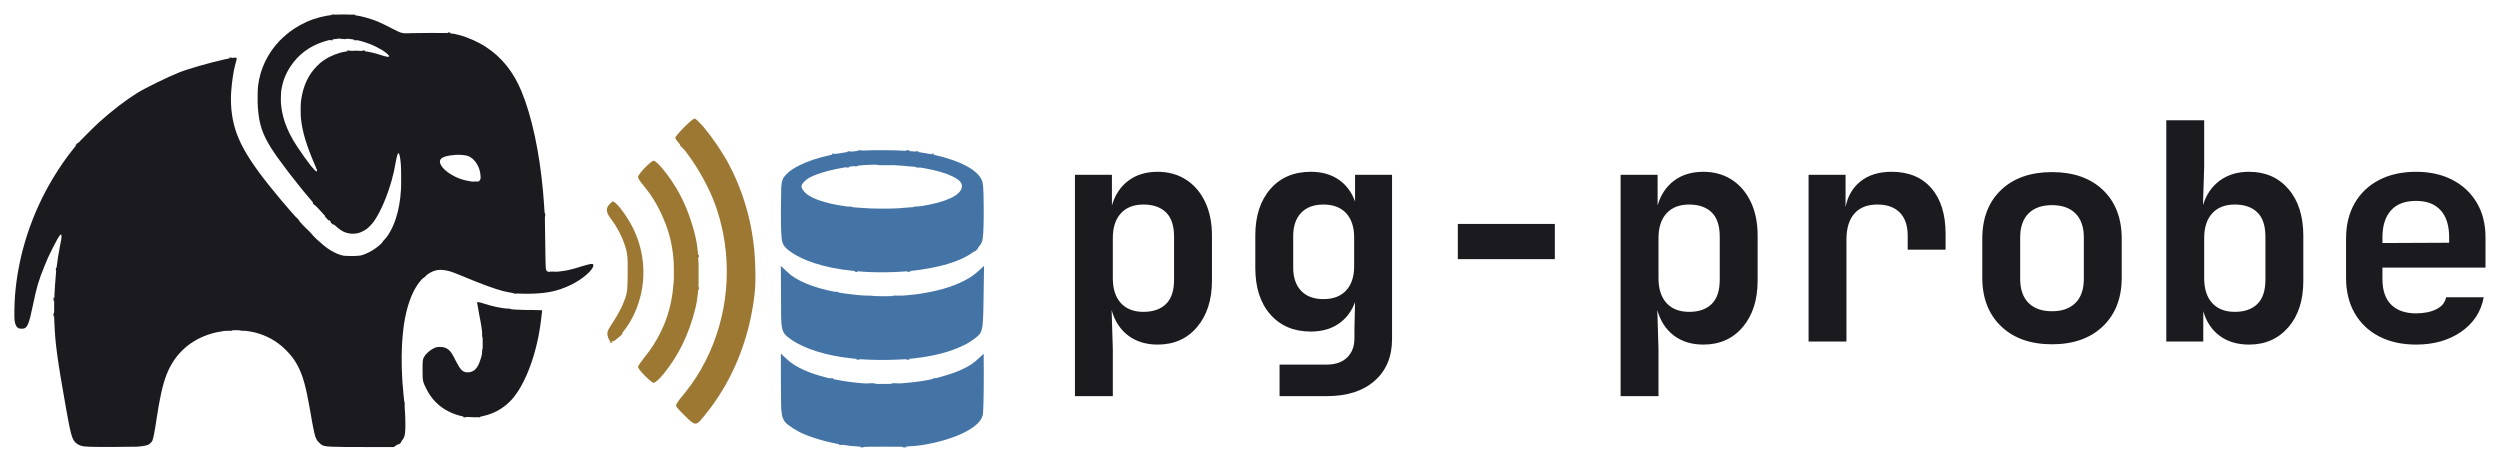
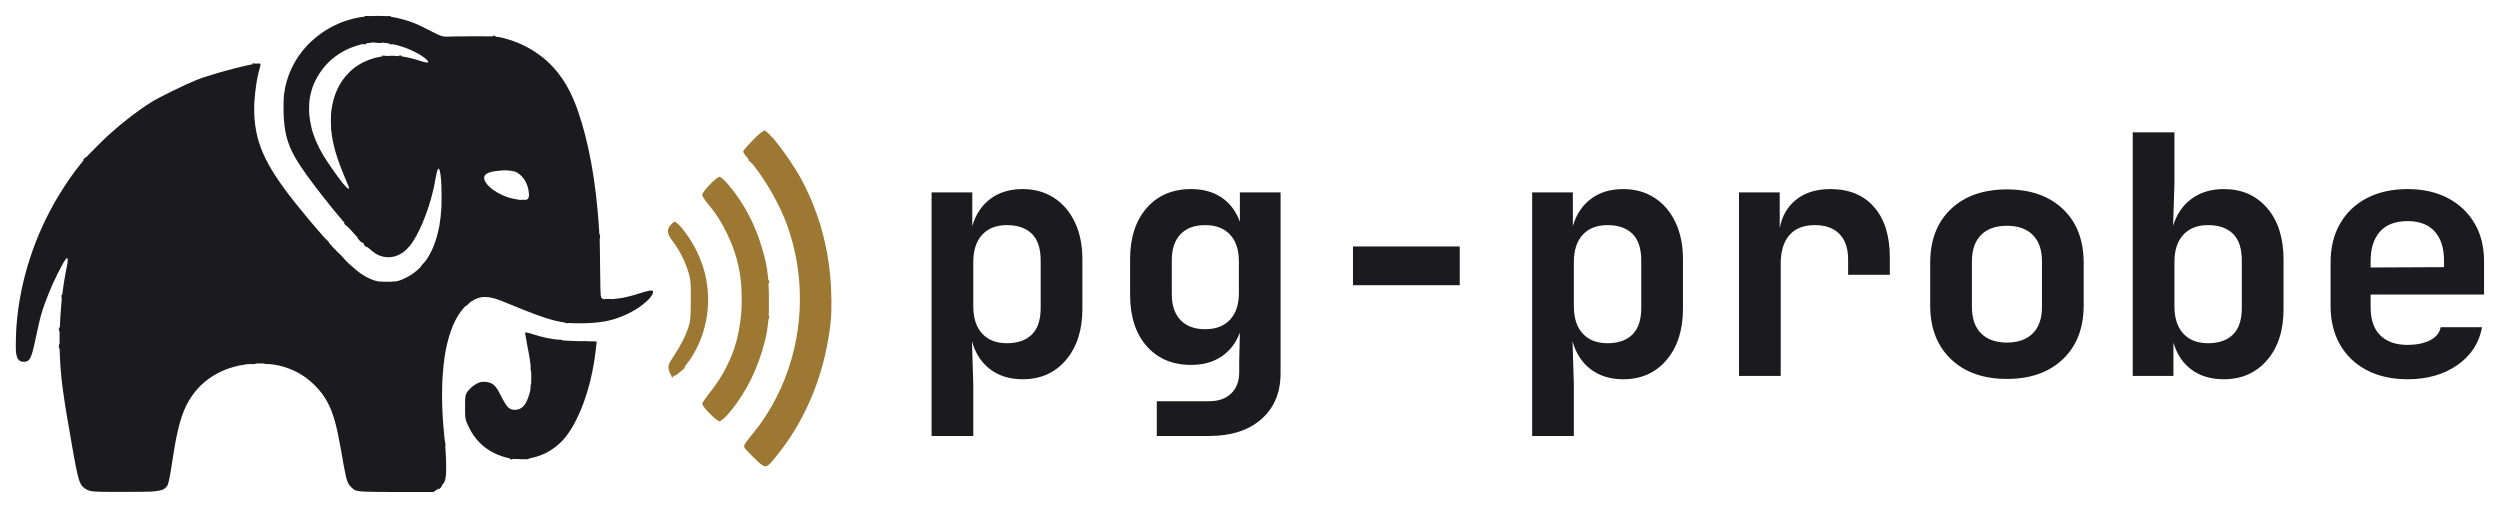
- <svg xmlns="http://www.w3.org/2000/svg" viewBox="621.7 320.2 2082 384.7" role="img" aria-label="pg-probe">
+ <svg xmlns="http://www.w3.org/2000/svg" viewBox="621.7 320.2 1891.7 384.7" role="img" aria-label="pg-probe">
  <path fill="#1b1a1e" fill-rule="evenodd" d="M697.1 692.3C693.1 692.2 690.3 691.9 688.8 691.3C687.2 690.8 685.2 689.5 684.2 688.4C681.6 685.6 680.3 680.7 676.7 660.3C669.4 619.1 667.7 606.6 667 589.2C666.9 586.9 666.8 584.6 666.8 584C666.8 582.9 666.8 582.9 666.6 583.8C666.4 584.2 666.4 584.2 666.3 583.4C666.1 581.9 666.4 579.9 666.7 581C666.8 581.1 666.8 578.7 666.8 575.6C666.8 572.5 666.8 570 666.8 570.1C666.7 570.2 666.6 570.5 666.6 570.8C666.4 571.2 666.4 571.2 666.3 570.4C666.2 569.4 666.3 567.7 666.5 567.7C666.6 567.7 666.7 567.9 666.8 568.3C666.9 569.5 667 569.4 667 567.8C667 564.4 667.9 551.8 668.4 546.5C668.5 545.8 668.5 545.5 668.4 545.5C668.2 545.5 668.2 545.1 668.2 544.4C668.2 543.3 668.3 543.1 668.6 543.3C668.7 543.5 668.8 543 669 541.7C669.5 537.4 670.4 531.4 671.4 526.4C672.7 519.8 672.9 518.9 672.9 517.2C672.9 516.1 672.9 515.8 672.6 515.6C672.4 515.3 672.3 515.3 671.7 516C670.7 517.1 668.5 520.9 665.6 526.7C662.4 533 660.7 536.8 658.6 542.1C653.8 554.1 652.3 558.9 648.9 575.3C646.2 588.5 644.8 592.2 642.3 593.5C641.3 594.1 638.5 594.1 637.3 593.6C635.3 592.6 634.3 590.7 633.8 586.8C633.5 583.6 633.7 573.1 634.2 566.4C636.8 532.6 647.8 498.5 666 468.3C671.5 459.2 677.8 450.2 683.1 443.8C685.1 441.5 685.7 440.6 684.8 441.4C684.3 441.9 684.3 441.6 684.8 440.9C685.6 439.9 686.6 439 686.9 439.1C687 439.1 688 438.2 689.5 436.5C692.9 433 700.9 425 704.7 421.6C715.4 412 726.4 403.6 736.5 397.3C742.3 393.7 761.7 384.2 770.7 380.6C778.2 377.6 796.6 372.3 809 369.6C811.2 369.2 812.9 368.8 813 368.8C813 368.7 812.9 368.6 812.7 368.6C812.5 368.5 812.4 368.4 812.4 368.3C812.6 368.1 814.6 368.1 814.8 368.3C814.9 368.4 815.5 368.4 816.4 368.3C817.5 368.2 818.1 368.2 818.4 368.3C819.1 368.6 819.1 368.7 817.5 374.4C816.1 379.5 814.7 389.3 814.2 397C813.9 400.6 814 407.3 814.4 411.3C816.6 434.1 826 451.3 855.7 486.7C860.8 492.7 866.6 499.4 867.5 500.3C869.8 502.5 870.7 503.4 870.6 503.6C870.4 504 875.9 509.9 879.7 513.3C880.4 514 881.3 515 881.6 515.4C882.2 516.3 886.4 520.5 887.2 521C887.4 521.1 888.3 522 889.3 522.8C892.2 525.6 896.1 528.3 899.7 530.2C903.9 532.3 907.5 533.4 910.1 533.3C910.7 533.3 912.8 533.4 914.8 533.4C916.8 533.4 918.4 533.4 918.4 533.3C918.5 533.2 919.1 533.2 919.9 533.2C921.5 533.2 923.5 532.7 925.5 531.9C927.6 531 930.9 529.4 932.5 528.3C935.6 526.4 939.8 522.8 940.3 521.7C940.4 521.4 941.1 520.5 941.9 519.7C945.1 516.6 949 509.5 951.3 502.3C953.7 495.2 955.1 487.3 955.7 477.2C955.9 473.4 955.8 460 955.5 456.7C955 451 954.3 447.8 953.6 447.8C952.9 447.8 952.3 449.7 951.3 455C950.2 461.5 949.3 465.3 947.8 470.7C943.9 484.4 938.5 496.8 933.2 504.4C931.6 506.7 928.8 509.6 926.9 511C925 512.4 922.1 513.7 920.1 514.3C916.6 515.2 912.8 515 909.4 513.8C906.7 512.8 904.6 511.4 901 508.2C900 507.3 899.2 506.7 899.2 506.8C899.2 506.8 899.3 507 899.4 507.2C900 507.8 899.5 507.6 898.6 506.9C897.2 505.7 896.9 505.4 897.1 505.1C897.3 504.9 897.1 504.7 896.5 504.1C895.8 503.5 895.7 503.3 895.7 503.6C895.8 503.8 895.8 504 895.7 504C895.6 504 893.5 502 892.8 501.1C892.1 500.2 892 500 892.5 500.1C892.6 500.2 892.1 499.5 891.2 498.7C890.4 497.8 888.7 495.9 887.3 494.4C886 493 884.9 491.8 884.8 491.8C884.6 491.7 883.2 490.6 882.5 489.9C882 489.4 881.9 488.9 882.5 489.1C882.6 489.2 882.2 488.6 881.6 487.9C868.9 473.2 853.3 452.8 847.2 443C840.2 431.7 837.5 423.6 836.5 410.4C836.1 406 836.2 394.9 836.6 391.8C838.3 377.6 844.6 364.5 854.7 354C858.6 350.1 862.1 347.2 866.5 344.2C873.6 339.6 880.5 336.5 888.3 334.5C890.8 333.8 896.4 332.8 897.4 332.8C897.8 332.8 897.8 332.8 897.7 332.6C897.5 332.4 897.6 332.4 898.3 332.3C898.7 332.3 899.5 332.3 899.9 332.3C900.4 332.4 902.2 332.4 904.1 332.3C906.4 332.2 908.4 332.2 910.8 332.3C912.7 332.4 914.6 332.4 915.1 332.4C915.6 332.3 916.3 332.3 916.8 332.3C917.5 332.4 917.6 332.5 917.2 332.6C916.8 332.8 916.8 332.8 917.6 332.9C923.4 333.8 930.4 335.7 936.4 338.2C939.1 339.4 943.8 341.6 950.3 345C954.3 347.1 956.4 347.8 958.4 347.9C959.1 348 961.9 347.9 964.6 347.8C969.5 347.6 991 347.6 993.7 347.7C994.9 347.8 995 347.8 994.7 347.6C994.2 347.3 994.4 347.2 995.6 347.2C996.6 347.2 997.1 347.4 996.6 347.6C996.1 347.8 996.3 348 997 348C998.1 348 1001.5 348.6 1003.8 349.3C1012 351.5 1020 355.1 1026.8 359.6C1039.6 368 1049.3 380.1 1055.9 396C1064.4 416.4 1070.9 446.2 1073.9 479.3C1074.4 484.7 1074.9 492.1 1075.1 495.4C1075.2 497.3 1075.3 497.8 1075.4 497.7C1075.9 497.6 1075.9 500.2 1075.5 500.9C1075.5 501 1075.5 502.3 1075.5 503.6C1075.6 505 1075.7 514.1 1075.8 524C1075.9 535.1 1076.1 542.4 1076.2 543.2C1076.3 544 1076.5 544.9 1076.7 545.3C1077 546 1077.2 546.1 1078.1 546.4C1078.9 546.7 1079.1 546.7 1079.6 546.5C1080.1 546.4 1080.9 546.3 1082.4 546.4C1086 546.6 1086.3 546.5 1092 545.7C1095.5 545.1 1100.8 543.8 1105.5 542.2C1109.9 540.8 1112.5 540.2 1114 540C1115.2 540 1115.3 540 1115.6 540.3C1117 542.5 1112.2 548.1 1104.4 553.3C1099.4 556.6 1094.2 559.1 1088.2 561.1C1080.1 563.9 1070.5 565 1057.8 564.8C1051.5 564.6 1051.8 564.6 1050.9 564.8C1050.3 564.8 1050 564.8 1049.6 564.5C1049.2 564.3 1048.8 564.2 1048.7 564.2C1048 564.2 1043.6 563.3 1040.7 562.6C1033.7 560.8 1023 556.9 1007.2 550.3C1001.3 547.9 999.3 547.1 997.2 546.4C991.9 544.8 987.7 544.5 983.9 545.6C981.3 546.3 977.8 548.4 976.6 549.7C975.9 550.6 974.4 551.9 974.2 551.7C974 551.6 971.7 554.2 970.4 555.9C964.5 563.8 960.2 576 958 591.1C957.5 594.8 956.9 600.4 956.8 602.9C956.7 603.7 956.6 605.5 956.5 606.9C956.2 611.3 956.1 621.5 956.3 626.7C956.6 634.9 956.7 635.3 956.9 639C957.5 647 958.3 655 958.6 655.4C958.8 655.7 958.8 656 958.8 656.6C958.6 657.6 958.6 657.9 958.9 662.1C959.3 667.1 959.4 675.5 959.2 678.6C958.9 683.2 958.4 684.7 956.6 686.9C955.9 687.7 955.7 688 955.9 688.1C956.1 688.3 955.3 689.2 954.1 690.2C953.4 690.7 953.1 690.7 953.6 690.2C954.2 689.5 953.7 689.7 951.7 691.1L949.6 692.5L927.8 692.5C895.9 692.5 892.5 692.3 889.8 690.8C888.6 690.1 886.3 687.8 885.6 686.6C883.8 683.4 883.2 680.8 879.6 660C876.5 642.3 873.9 633 869.8 625.1C866.9 619.6 864.1 615.9 859.1 611C851.8 604 843.8 599.6 833.7 597C831.2 596.4 826.8 595.7 825.8 595.7C823.4 595.8 822.5 595.7 821.8 595.4C821.2 595.2 820.4 595.2 818.1 595.2C815.5 595.2 815.2 595.2 815 595.5C814.9 595.7 814 595.8 810.7 595.7C809.5 595.6 805.1 596.3 802.2 596.9C782.1 601.4 767.6 613.7 760.4 632.2C757 641.1 754.7 651.6 751.9 670.3C750.6 679.2 749.3 685.8 748.5 687.4C747.9 688.5 746.4 689.9 745.3 690.5C743.5 691.3 740.9 691.8 736.1 692.2C733 692.4 702.4 692.5 697.1 692.3ZM1007.7 667.6L1007.2 667.4L1007.6 667.2C1007.9 667.1 1007.7 667 1006.4 666.8C1002.9 666.1 999 664.7 995.4 662.9C987.1 658.8 980.8 652.3 976.6 643.7C973.7 638 973.6 637.1 973.6 628.2C973.6 620.9 973.7 619.9 974.6 617.9C975.9 615.3 979.2 612.2 982.6 610.4C984.8 609.3 985.8 609.1 988.2 609.1C991.5 609.1 993.8 610 995.9 612C997.4 613.5 998.7 615.5 1001 620.2C1004.9 627.8 1006.6 629.7 1009.9 630.2C1012.7 630.6 1015.5 629.8 1017.4 627.9C1019.2 626.2 1020.5 623.8 1021.8 619.7C1022.9 616.5 1023.2 614.8 1023.2 612.9C1023.2 611.7 1023.2 611.3 1023.4 611.2C1023.6 611.1 1023.7 610.5 1023.7 607.2C1023.8 602.7 1023.6 600.7 1023.3 600.5C1023.2 600.4 1023.1 600 1023.2 599C1023.3 598.1 1023.2 596.9 1023.1 595.8C1022.9 594.9 1022.8 593.5 1022.7 592.8C1022.4 590.8 1021.8 587.1 1020.9 582.8C1020.1 578.4 1019 572.4 1019 572.1C1019 571.9 1019.2 571.8 1019.8 571.8C1020.7 571.8 1021.8 572.1 1024.6 573C1031.4 575.3 1040.6 577.2 1044.8 577.2C1046.1 577.2 1046.7 577.3 1046.7 577.4C1046.7 577.7 1047.4 577.8 1050.7 578C1053.9 578.2 1062.3 578.5 1063.8 578.3C1064.5 578.3 1065.6 578.3 1066.3 578.4C1067 578.4 1068.8 578.5 1070.4 578.5C1072.5 578.5 1073.2 578.6 1073.2 578.7C1073.2 579.2 1072 589.4 1071.7 591.1C1067.7 618.9 1057.3 644.4 1045.5 655.4C1043.2 657.5 1041.8 658.6 1039.2 660.4C1034.7 663.4 1029.3 665.6 1024 666.7C1021.7 667.2 1021.6 667.2 1021.7 667.3C1021.9 667.6 1021.2 667.9 1020.4 667.7C1020.1 667.7 1018.5 667.6 1016.9 667.7C1015.4 667.7 1013.2 667.6 1012 667.5C1010.3 667.4 1009.9 667.4 1009.6 667.6C1009.2 667.9 1008.2 667.9 1007.7 667.6ZM1016.5 471.4C1017.1 471.3 1018 471.3 1018.7 471.4C1020 471.5 1020.5 471.3 1021.2 470.5C1021.8 469.8 1022.1 468.6 1021.9 466.6C1021.5 458.8 1016.6 451.6 1010.8 449.9C1008.5 449.3 1004 448.9 1000.8 449.2C993.9 449.7 989.8 451 988.5 453.1C986.4 456.8 992.1 463.3 1001.3 467.6C1004.6 469.2 1008.5 470.4 1012.9 471.1C1015 471.5 1015.2 471.5 1016.5 471.4ZM885.7 462.6C885.9 462.2 885.7 461.7 884.1 458C876.6 440.4 873.5 430.1 872.3 418.5C872 415.2 872 406.9 872.4 404.1C874 392 878.4 382.4 885.8 375.1C888.5 372.4 889.7 371.5 892.8 369.5C897.2 366.6 903.9 364 909.2 363.2C909.9 363.1 910.6 362.9 910.8 362.9L911.2 362.8L910.9 362.6C910.6 362.6 910.5 362.5 910.5 362.4C910.7 362.2 913.4 362.3 913.5 362.5C913.5 362.5 914.5 362.5 915.8 362.5C917.7 362.3 919.7 362.4 922.7 362.6C923.3 362.6 923.7 362.6 923.5 362.6C923.1 362.4 923.6 362.2 924.6 362.2C925.7 362.2 926.1 362.4 925.6 362.6C925.3 362.8 925.4 362.8 925.8 362.9C930.8 363.7 933.9 364.4 938.7 366C943.4 367.5 945.2 367.8 945.7 367.3C946.2 366.6 943.7 364.3 940.1 362C937.3 360.3 933.4 358.3 929.6 356.8C925.2 355.1 919.1 353.4 918.5 353.7C917.9 354 916.2 353.7 916.4 353.3C916.5 353.1 916.2 353.1 914 352.8C911.8 352.5 909.8 352.3 910.3 352.5C911.2 352.8 908.2 352.9 905.9 352.7C904.3 352.6 904.9 352.3 907.2 352.3L909.2 352.3L907.7 352.2C905.9 352.1 903 352.4 900.2 352.8C898.7 353 898.4 353.1 898.6 353.3C899.2 353.7 897.6 354 896.8 353.6C896.3 353.4 894.5 353.8 891.2 354.9C879.5 358.6 870 365.7 863.5 375.7C861.7 378.3 859.5 382.7 858.4 385.7C856.9 389.9 855.8 395 855.7 398.4C855.7 399.4 855.6 401.1 855.6 402.2C855.4 407.7 856.7 415.6 858.9 422C861.3 428.8 864.4 435.1 869.4 442.6C872.6 447.5 877.7 454.6 880.7 458.4C882.4 460.5 884.8 463 885.2 463C885.4 463 885.6 462.8 885.7 462.6Z" />
  <path fill="#9d7832" d="M1199.2 672.6C1198.8 672.4 1197.8 671.7 1197.1 671.2C1195.4 669.9 1186.5 661 1185.5 659.6C1184.6 658.4 1184.6 657.8 1185.2 656.5C1185.7 655.6 1187.4 653.1 1188 652.4C1189.4 650.9 1194.7 644.1 1197.2 640.7C1221.3 606.9 1231.4 564 1225.2 522.1C1223.3 509.3 1219.8 496.2 1215.2 485.2C1210.5 473.8 1203.5 461.3 1196.3 451.2C1193.3 446.9 1191 444 1189.9 443.2C1188.4 442 1187.9 441.4 1188.1 441.1C1188.3 440.9 1188 440.6 1187 439.3C1185.5 437.6 1184.2 435.8 1184.1 435.1C1184 434.8 1184.1 434.5 1184.8 433.6C1186.4 431.5 1188.5 429.1 1191.9 425.7C1195.3 422.3 1198.1 419.9 1199.4 419.3L1200.2 418.9L1201 419.3C1201.9 419.8 1205.5 423.4 1207.8 426.1C1214.7 434.4 1223.2 446.8 1228.1 455.9C1237.2 472.8 1243.9 491.8 1247.4 510.8C1249.6 522.8 1250.6 533.3 1250.8 547.1C1250.9 557.1 1250.6 562.6 1249.3 571.4C1244.5 604.6 1232.2 634.9 1213.2 660.2C1210.1 664.3 1206.1 669.2 1204.6 670.8C1202.4 673 1201.1 673.5 1199.2 672.6ZM1164.8 638.4C1163.1 637.3 1161.6 635.9 1158.8 633.2C1154.8 629.1 1152.9 626.5 1153.1 625.5C1153.3 624.7 1155.3 621.8 1158 618.3C1164.2 610.6 1168.1 604.5 1171.9 596.8C1174.2 592.1 1175.6 588.8 1177.3 583.8C1180.2 574.9 1181.7 567.2 1182.7 555.8C1183 552 1183 540.4 1182.6 536.2C1181.4 521.9 1178.3 510.6 1172 497.3C1168.2 489.3 1164.3 483 1159.2 476.7C1156.1 473 1154.8 471.2 1153.9 469.7C1152.9 467.9 1152.8 467.6 1153.5 466.4C1155.1 463.5 1159.7 458.6 1163.4 455.6C1164.9 454.4 1165.8 453.9 1166.4 454.1C1167.5 454.3 1170.6 457.2 1173.4 460.6C1184.4 473.8 1192.5 488.9 1197.8 506.2C1200.7 515.5 1202.1 521.9 1202.8 529.5C1203 532 1203.1 532.6 1203.3 532.4C1203.4 532.1 1203.5 532.1 1203.6 532.5C1204 533 1203.9 534 1203.5 534.4C1203.2 534.6 1203.1 534.8 1203.2 535.6C1203.5 537.8 1203.6 548.1 1203.5 553.4C1203.3 558.3 1203.4 559.1 1203.6 559.4C1204 559.9 1203.9 560.9 1203.5 561.3C1203.2 561.6 1203.1 562.1 1202.9 564.2C1202.4 569.4 1201.8 573.1 1200.5 578.2C1195.3 598.8 1186.7 616.4 1174.4 631.5C1170.9 635.8 1167.3 639 1166 639C1165.8 639 1165.3 638.7 1164.8 638.4ZM1130.3 605.5C1130.1 605.4 1129.7 605 1129.5 604.8L1129.1 604.3L1129.7 604.4L1130.2 604.5L1129.7 604.1C1128.6 603.2 1127.5 600 1127.5 597.9C1127.5 596 1128.1 594.9 1132 588.8C1137.1 581.1 1140.3 574.7 1142.5 568.2C1144.1 563.5 1144.3 561 1144.4 549.4C1144.6 534.4 1144.3 530.8 1141.9 524C1139.3 516.3 1135.3 508.8 1130.9 503C1129 500.5 1128.7 500 1128 498.6C1126.8 496.2 1126.8 494.1 1127.9 492.1C1128.5 491 1130.6 488.8 1131.5 488.3L1132.2 487.9L1132.9 488.3C1136.3 489.9 1144.5 501.2 1149 510.4C1154.4 521.6 1157.2 532.8 1157.5 545.2C1157.6 552 1157.1 557.6 1155.8 563.8C1153.3 575.8 1147.9 587.7 1140.6 596.6C1139.8 597.6 1139.7 597.9 1139.8 598.1C1140 598.3 1140 598.4 1139.7 598.7C1139.3 599.2 1138.4 600 1137.7 600.5C1137.4 600.7 1136.4 601.5 1135.5 602.3C1133.7 603.9 1132.7 604.5 1131.5 604.6L1130.7 604.7L1131.1 605C1131.9 605.7 1131.2 606.2 1130.3 605.5Z" />
-   <path fill="#4474a6" fill-rule="evenodd" d="M1338.9 692.8C1338.8 692.7 1338.5 692.6 1338.2 692.6C1337.8 692.4 1337.8 692.4 1338.5 692.3C1339 692.3 1338.6 692.2 1337 692.1C1332.1 691.8 1327.9 691.4 1324.6 690.8C1323.4 690.6 1322.7 690.6 1322.5 690.7C1321.9 691 1320.3 690.7 1320.4 690.3C1320.5 690.1 1319.3 689.8 1316.9 689.4C1304.7 686.9 1293.4 683.2 1286.2 679.3C1283.9 678.1 1279.8 675.4 1277.9 673.9C1274.1 670.9 1273 668.3 1272.3 661C1272.1 659.1 1271.9 618.1 1272 615.7L1272.1 614.8L1275.1 617.6C1276.7 619.1 1278.7 620.8 1279.4 621.4C1285.2 626 1293.6 629.9 1304 633C1307.7 634.1 1313.2 635.5 1313.4 635.3C1313.6 635.1 1315.6 635.1 1315.7 635.3C1315.8 635.4 1315.7 635.5 1315.6 635.6C1315.4 635.7 1315.4 635.8 1315.4 635.9C1315.6 636 1320.1 636.8 1323.5 637.4C1330.4 638.6 1343.7 639.9 1344.5 639.5C1344.9 639.3 1350.2 639.3 1350.8 639.5C1351.2 639.6 1351.1 639.6 1350.5 639.7C1350.2 639.7 1349.8 639.7 1349.8 639.8C1349.8 640 1363.1 640 1364.5 639.8L1365.4 639.7L1364.6 639.7C1364 639.7 1363.8 639.6 1364.1 639.5C1364.5 639.3 1369.3 639.3 1369.9 639.5C1370.8 639.7 1381.5 638.7 1388.5 637.7C1391.4 637.3 1396.5 636.4 1398.1 635.9C1398.7 635.8 1398.8 635.7 1398.6 635.6C1398 635.3 1398.6 635.1 1399.8 635.2C1401.2 635.2 1402.5 634.9 1409.1 632.9C1415.8 630.9 1420 629.3 1424.2 627.2C1429.5 624.7 1432.8 622.4 1437.8 617.7L1440.9 614.8L1441 629.7C1441 649.9 1440.7 663.7 1440.1 666.1C1437.8 675.7 1419.3 685.3 1394 690.1C1388 691.2 1383.7 691.7 1378.5 691.9C1375.8 692.1 1374.3 692.3 1376 692.3C1376.6 692.3 1377 692.4 1377 692.5C1377 692.7 1375.3 692.9 1374.2 692.8C1372.9 692.6 1372.8 692.4 1373.9 692.3C1374.5 692.3 1367.3 692.2 1358 692.2C1348.7 692.2 1341.1 692.3 1341.2 692.4C1341.3 692.4 1341.4 692.5 1341.3 692.6C1341.1 692.7 1339.2 692.9 1338.9 692.8ZM1347.1 619.8C1345.3 619.8 1342.5 619.6 1340.8 619.5C1338.1 619.3 1337.7 619.3 1337.2 619.6C1336.7 619.9 1335.5 619.9 1334.9 619.6L1334.4 619.4L1335.2 619.3L1335.9 619.2L1335.3 619.1C1335 619.1 1333.2 618.9 1331.3 618.7C1310.1 616.5 1291.9 610.8 1280.6 603C1275.1 599.2 1273.7 597.3 1272.8 592.1C1272.2 588.1 1272.1 586 1272.1 563.4L1272 541.6L1273 542.6C1273.6 543.1 1275.1 544.5 1276.3 545.7C1277.5 546.8 1279.3 548.4 1280.4 549.3C1287.5 554.6 1297.9 558.9 1310.8 561.9C1315.6 563 1316.6 563.2 1318.2 563.2C1319.4 563.2 1319.7 563.3 1319.7 563.5C1319.8 563.8 1320.4 563.9 1325.7 564.7C1333.1 565.7 1340 566.4 1344.9 566.4C1347.3 566.4 1348.6 566.5 1348.6 566.6C1348.8 566.8 1358.9 567 1362.9 566.8C1364.6 566.8 1365.7 566.7 1365.3 566.7C1364.8 566.6 1364.8 566.6 1365.1 566.5C1365.4 566.4 1367.5 566.3 1370.1 566.4C1373.3 566.4 1375.3 566.3 1377.1 566.1C1378.5 565.9 1380.3 565.7 1381.2 565.7C1383.4 565.5 1386.4 565.1 1390 564.5C1406.2 561.9 1419.6 557.4 1429.3 551.4C1432.1 549.7 1435 547.4 1439.5 543.2L1441.2 541.6L1441.2 543.3C1441.2 545.1 1440.9 561.1 1440.7 575.6C1440.3 595.6 1439.8 597.5 1433.5 602.1C1430.1 604.6 1427.9 606 1424.4 607.7C1413.5 613.2 1398.6 617 1382.2 618.7C1380.2 618.9 1378.5 619.1 1378.3 619.1C1378.2 619.2 1378.4 619.3 1378.8 619.3L1379.6 619.4L1379.1 619.6C1378.5 619.9 1377.4 619.9 1376.7 619.6C1376.2 619.3 1375.8 619.3 1373 619.5C1365 620 1354.6 620.1 1347.1 619.8ZM1346.8 546.8C1343.4 546.7 1338.9 546.4 1336.8 546.2C1336 546.1 1335.7 546.2 1335.7 546.3C1336 546.8 1334.6 547 1333.8 546.6C1333.2 546.4 1333.4 546.2 1334.1 546.1C1335 546.1 1334.5 546 1331.7 545.7C1308.2 543.4 1288.8 537 1277.9 528.2C1273.3 524.4 1272.6 522.2 1272.2 511.8C1271.9 506 1272.1 480.1 1272.3 476.3C1272.7 470.6 1273.5 468.6 1276.4 465.5C1279.2 462.6 1282.5 460.4 1287.6 457.8C1294.8 454.3 1302.8 451.6 1314.2 449.1C1315.2 448.9 1315.2 448.9 1314.8 448.7C1314.5 448.5 1314.4 448.4 1314.4 448.3C1314.6 448.1 1316.6 448.1 1316.8 448.3C1316.9 448.5 1318.2 448.3 1321.4 447.8C1323.9 447.4 1326.4 447 1326.9 446.9C1327.7 446.8 1327.8 446.8 1327.6 446.6C1327.5 446.5 1327.4 446.3 1327.4 446.3C1327.6 446.1 1329.6 446.2 1329.8 446.3C1329.9 446.5 1330.4 446.5 1331.4 446.4C1332.3 446.3 1333.8 446.1 1334.9 446C1336.8 445.8 1337.6 445.7 1336.7 445.7C1336.4 445.7 1336.1 445.6 1336 445.5C1335.8 445.4 1336 445.3 1336.6 445.3C1338 445.3 1339.2 445.4 1339.3 445.5C1339.4 445.6 1340.7 445.6 1342.7 445.5C1349.3 445.1 1368.4 445.2 1375.9 445.8C1377.1 445.8 1377.2 445.8 1376.2 445.6C1375.8 445.4 1375.8 445.4 1376.6 445.3C1377.7 445.2 1379.3 445.3 1379.3 445.5C1379.3 445.6 1379 445.7 1378.6 445.8C1378.1 445.9 1378.5 446 1381.1 446.2C1383.3 446.4 1384.3 446.5 1384.4 446.3C1384.6 446.1 1386.6 446.1 1386.7 446.3C1386.8 446.4 1386.7 446.6 1386.6 446.6C1386.2 446.8 1386.2 446.8 1390.1 447.4C1391.6 447.7 1394 448.1 1395.4 448.3C1397.7 448.8 1398.6 448.9 1397.7 448.6C1397.5 448.5 1397.4 448.4 1397.4 448.3C1397.6 448.1 1399.6 448.1 1399.7 448.3C1399.9 448.5 1399.3 448.8 1398.7 448.8C1398.5 448.9 1399.4 449.1 1400.7 449.4C1421.5 454.2 1435.3 461.5 1439.2 469.9C1440.5 472.7 1440.8 476.4 1440.9 490.8C1441.1 503.5 1440.8 513.5 1440.1 518.9C1439.7 521.7 1438.9 523.5 1436.6 526C1436.2 526.6 1435.9 527.1 1435.9 527.2C1436 527.4 1435.2 528.4 1434.1 529.2C1433.7 529.5 1433.4 529.7 1433.4 529.5C1433.3 529.4 1432.7 529.8 1431.8 530.4C1421.5 538 1403.4 543.4 1379.8 545.9C1378.1 546.1 1377.8 546.1 1378.6 546.1C1379.7 546.2 1380.1 546.4 1379.5 546.7C1378.9 547 1377.2 546.7 1377.4 546.3C1377.5 546.1 1377.3 546.1 1373.2 546.4C1365.4 547 1354.8 547.1 1346.8 546.8ZM1367.1 493.8C1370.2 493.6 1372.7 493.5 1372.8 493.4C1372.9 493.4 1373.9 493.3 1375.1 493.2C1376.3 493.2 1378.3 493 1379.6 492.9C1381 492.8 1382.1 492.7 1382.3 492.7C1382.4 492.7 1382.5 492.6 1382.5 492.5C1382.4 492.3 1382.9 492.2 1384.3 492.2C1385.4 492.2 1387.3 492 1388.6 491.9C1409.1 488.7 1421.4 483.1 1422.7 476.3C1423.3 472.8 1421.1 470.1 1415.1 467.2C1409 464.2 1401.3 462 1390.9 460.2C1388.5 459.7 1387.7 459.7 1386.7 459.8C1385.4 459.9 1384.4 459.7 1384.6 459.4C1384.7 459.2 1381.4 458.8 1379.6 458.8C1378.9 458.8 1378.2 458.8 1377.9 458.7C1377.4 458.5 1373.1 458.2 1367.1 457.8C1365.4 457.7 1362.7 457.7 1361 457.8C1357.4 457.9 1350.4 457.7 1352.5 457.5C1353.2 457.4 1351.5 457.4 1348.7 457.4C1345.9 457.5 1342.4 457.6 1340.9 457.7C1339.4 457.9 1337.7 458 1337 458.1C1336.3 458.2 1335.7 458.3 1335.8 458.3C1336 458.7 1334.4 459 1333.8 458.7C1333.6 458.5 1332.9 458.5 1331.4 458.7C1328.9 459.1 1328.6 459.1 1328.7 459.3C1329 459.8 1327.5 460 1326.8 459.6C1326.4 459.5 1325.9 459.5 1324.2 459.8C1310.5 462.2 1299.5 465.6 1294.3 469.1C1292.6 470.2 1290.2 472.6 1289.6 473.9C1289.1 474.8 1289.1 475.6 1289.4 476.6C1290 478.3 1292.2 480.9 1294.3 482.4C1299.7 486.1 1309.2 489.3 1321.4 491.3C1325.7 492 1328.3 492.4 1329.2 492.3C1330.7 492.3 1331.5 492.3 1331.4 492.5C1331.3 492.7 1331.8 492.8 1334.6 493C1336 493.1 1338.5 493.3 1340.3 493.4C1347.9 494 1358.3 494.1 1367.1 493.8Z" />
-   <path fill="#1b1a1e" d="M1516.91 650.09V465.79H1547.71V491.29Q1551.49 478.16 1561.34 470.72Q1571.19 463.27 1585.83 463.27Q1599.21 463.27 1609.44 469.83Q1619.66 476.4 1625.34 488.39Q1631.02 500.38 1631.02 516.29V553.9Q1631.02 577.89 1618.65 592.53Q1606.28 607.17 1585.83 607.17Q1571.19 607.17 1561.21 599.6Q1551.24 592.03 1547.46 578.39L1548.46 611.21V650.09ZM1573.96 579.91Q1586.08 579.91 1592.77 573.34Q1599.46 566.78 1599.46 553.15V517.3Q1599.46 503.66 1592.77 497.1Q1586.08 490.54 1573.96 490.54Q1561.85 490.54 1555.16 497.86Q1548.46 505.18 1548.46 518.56V551.88Q1548.46 565.27 1555.16 572.59Q1561.85 579.91 1573.96 579.91ZM1687.32 650.09V623.84H1726.45Q1737.56 623.84 1743.62 617.9Q1749.68 611.97 1749.68 601.87V593.54L1750.19 571.83Q1745.89 583.44 1736.43 589.88Q1726.96 596.32 1713.33 596.32Q1692.12 596.32 1679.62 582.05Q1667.12 567.79 1667.12 543.3V516.29Q1667.12 492.05 1679.62 477.66Q1692.12 463.27 1713.33 463.27Q1726.96 463.27 1736.43 469.71Q1745.89 476.14 1750.19 488.01V465.79H1780.99V602.63Q1780.99 624.6 1766.47 637.34Q1751.95 650.09 1726.96 650.09ZM1723.93 569.3Q1736.05 569.3 1742.74 562.11Q1749.43 554.91 1749.43 542.04V517.8Q1749.43 504.93 1742.74 497.73Q1736.05 490.54 1723.93 490.54Q1711.81 490.54 1705.25 497.48Q1698.68 504.42 1698.68 516.79V543.05Q1698.68 555.42 1705.25 562.36Q1711.81 569.3 1723.93 569.3ZM1835.77 535.98V506.69H1916.56V535.98ZM1971.35 650.09V465.79H2002.15V491.29Q2005.93 478.16 2015.78 470.72Q2025.63 463.27 2040.27 463.27Q2053.65 463.27 2063.88 469.83Q2074.1 476.4 2079.78 488.39Q2085.46 500.38 2085.46 516.29V553.9Q2085.46 577.89 2073.09 592.53Q2060.72 607.17 2040.27 607.17Q2025.63 607.17 2015.65 599.6Q2005.68 592.03 2001.9 578.39L2002.9 611.21V650.09ZM2028.4 579.91Q2040.52 579.91 2047.21 573.34Q2053.9 566.78 2053.9 553.15V517.3Q2053.9 503.66 2047.21 497.1Q2040.52 490.54 2028.4 490.54Q2016.29 490.54 2009.6 497.86Q2002.9 505.18 2002.9 518.56V551.88Q2002.9 565.27 2009.6 572.59Q2016.29 579.91 2028.4 579.91ZM2127.88 604.65V465.79H2158.68V492.81Q2161.2 479.17 2171.17 471.22Q2181.15 463.27 2197.05 463.27Q2218.26 463.27 2230.12 476.9Q2241.99 490.54 2241.99 515.02V528.15H2210.43V516.54Q2210.43 503.92 2203.87 497.23Q2197.3 490.54 2185.19 490.54Q2172.56 490.54 2166 498.11Q2159.43 505.68 2159.43 519.57V604.65ZM2330.61 606.92Q2303.85 606.92 2288.19 591.9Q2272.54 576.88 2272.54 551.38V519.06Q2272.54 493.31 2288.19 478.42Q2303.85 463.52 2330.61 463.52Q2357.37 463.52 2373.02 478.42Q2388.67 493.31 2388.67 519.06V551.38Q2388.67 576.88 2373.02 591.9Q2357.37 606.92 2330.61 606.92ZM2330.61 579.4Q2343.23 579.4 2350.17 572.46Q2357.12 565.52 2357.12 552.39V518.05Q2357.12 504.93 2350.17 497.98Q2343.23 491.04 2330.61 491.04Q2317.98 491.04 2311.04 497.98Q2304.1 504.93 2304.1 518.05V552.39Q2304.1 565.52 2311.04 572.46Q2317.98 579.4 2330.61 579.4ZM2494.71 607.17Q2480.07 607.17 2470.22 599.85Q2460.37 592.53 2456.59 579.4V604.65H2425.79V420.35H2457.34V459.23L2456.34 491.04Q2460.37 477.91 2470.35 470.59Q2480.32 463.27 2494.71 463.27Q2515.16 463.27 2527.53 477.66Q2539.9 492.05 2539.9 516.54V554.16Q2539.9 578.39 2527.4 592.78Q2514.91 607.17 2494.71 607.17ZM2482.84 579.91Q2494.96 579.91 2501.65 573.34Q2508.34 566.78 2508.34 553.15V517.3Q2508.34 503.66 2501.65 497.1Q2494.96 490.54 2482.84 490.54Q2470.73 490.54 2464.04 497.86Q2457.34 505.18 2457.34 518.56V551.88Q2457.34 565.27 2464.04 572.59Q2470.73 579.91 2482.84 579.91ZM2633.82 607.17Q2616.15 607.17 2603.02 600.36Q2589.89 593.54 2582.69 581.04Q2575.5 568.55 2575.5 551.63V518.81Q2575.5 501.9 2582.69 489.4Q2589.89 476.9 2603.02 470.09Q2616.15 463.27 2633.82 463.27Q2651.24 463.27 2664.24 470.09Q2677.24 476.9 2684.44 489.15Q2691.63 501.39 2691.63 517.8V543.05H2605.8V552.64Q2605.8 566.78 2613.12 573.98Q2620.44 581.17 2633.82 581.17Q2643.67 581.17 2650.61 577.76Q2657.55 574.35 2658.81 567.79H2690.12Q2686.84 585.72 2671.44 596.45Q2656.04 607.17 2633.82 607.17ZM2605.8 517.8V522.6L2661.34 522.35V517.55Q2661.34 503.16 2654.27 495.33Q2647.2 487.51 2633.82 487.51Q2619.93 487.51 2612.86 495.46Q2605.8 503.41 2605.8 517.8Z" />
+   <path fill="#1b1a1e" d="M1326.61 650.09V465.79H1357.41V491.29Q1361.19 478.16 1371.04 470.72Q1380.89 463.27 1395.53 463.27Q1408.91 463.27 1419.14 469.83Q1429.36 476.4 1435.04 488.39Q1440.72 500.38 1440.72 516.29V553.9Q1440.72 577.89 1428.35 592.53Q1415.98 607.17 1395.53 607.17Q1380.89 607.17 1370.91 599.6Q1360.94 592.03 1357.16 578.39L1358.16 611.21V650.09ZM1383.66 579.91Q1395.78 579.91 1402.47 573.34Q1409.16 566.78 1409.16 553.15V517.3Q1409.16 503.66 1402.47 497.1Q1395.78 490.54 1383.66 490.54Q1371.55 490.54 1364.86 497.86Q1358.16 505.18 1358.16 518.56V551.88Q1358.16 565.27 1364.86 572.59Q1371.55 579.91 1383.66 579.91ZM1497.02 650.09V623.84H1536.15Q1547.26 623.84 1553.32 617.9Q1559.38 611.97 1559.38 601.87V593.54L1559.89 571.83Q1555.59 583.44 1546.13 589.88Q1536.66 596.32 1523.03 596.32Q1501.82 596.32 1489.32 582.05Q1476.82 567.79 1476.82 543.3V516.29Q1476.82 492.05 1489.32 477.66Q1501.82 463.27 1523.03 463.27Q1536.66 463.27 1546.13 469.71Q1555.59 476.14 1559.89 488.01V465.79H1590.69V602.63Q1590.69 624.6 1576.17 637.34Q1561.65 650.09 1536.66 650.09ZM1533.63 569.3Q1545.75 569.3 1552.44 562.11Q1559.13 554.91 1559.13 542.04V517.8Q1559.13 504.93 1552.44 497.73Q1545.75 490.54 1533.63 490.54Q1521.51 490.54 1514.95 497.48Q1508.38 504.42 1508.38 516.79V543.05Q1508.38 555.42 1514.95 562.36Q1521.51 569.3 1533.63 569.3ZM1645.47 535.98V506.69H1726.26V535.98ZM1781.05 650.09V465.79H1811.85V491.29Q1815.63 478.16 1825.48 470.72Q1835.33 463.27 1849.97 463.27Q1863.35 463.27 1873.58 469.83Q1883.8 476.4 1889.48 488.39Q1895.16 500.38 1895.16 516.29V553.9Q1895.16 577.89 1882.79 592.53Q1870.42 607.17 1849.97 607.17Q1835.33 607.17 1825.35 599.6Q1815.38 592.03 1811.6 578.39L1812.6 611.21V650.09ZM1838.1 579.91Q1850.22 579.91 1856.91 573.34Q1863.6 566.78 1863.6 553.15V517.3Q1863.6 503.66 1856.91 497.1Q1850.22 490.54 1838.1 490.54Q1825.99 490.54 1819.3 497.86Q1812.6 505.18 1812.6 518.56V551.88Q1812.6 565.27 1819.3 572.59Q1825.99 579.91 1838.1 579.91ZM1937.58 604.65V465.79H1968.38V492.81Q1970.9 479.17 1980.87 471.22Q1990.85 463.27 2006.75 463.27Q2027.96 463.27 2039.82 476.9Q2051.69 490.54 2051.69 515.02V528.15H2020.13V516.54Q2020.13 503.92 2013.57 497.23Q2007 490.54 1994.89 490.54Q1982.26 490.54 1975.7 498.11Q1969.13 505.68 1969.13 519.57V604.65ZM2140.31 606.92Q2113.55 606.92 2097.89 591.9Q2082.24 576.88 2082.24 551.38V519.06Q2082.24 493.31 2097.89 478.42Q2113.55 463.52 2140.31 463.52Q2167.07 463.52 2182.72 478.42Q2198.37 493.31 2198.37 519.06V551.38Q2198.37 576.88 2182.72 591.9Q2167.07 606.92 2140.31 606.92ZM2140.31 579.4Q2152.93 579.4 2159.87 572.46Q2166.82 565.52 2166.82 552.39V518.05Q2166.82 504.93 2159.87 497.98Q2152.93 491.04 2140.31 491.04Q2127.68 491.04 2120.74 497.98Q2113.8 504.93 2113.8 518.05V552.39Q2113.8 565.52 2120.74 572.46Q2127.68 579.4 2140.31 579.4ZM2304.41 607.17Q2289.77 607.17 2279.92 599.85Q2270.07 592.53 2266.29 579.4V604.65H2235.49V420.35H2267.04V459.23L2266.04 491.04Q2270.07 477.91 2280.05 470.59Q2290.02 463.27 2304.41 463.27Q2324.86 463.27 2337.23 477.66Q2349.6 492.05 2349.6 516.54V554.16Q2349.6 578.39 2337.1 592.78Q2324.61 607.17 2304.41 607.17ZM2292.54 579.91Q2304.66 579.91 2311.35 573.34Q2318.04 566.78 2318.04 553.15V517.3Q2318.04 503.66 2311.35 497.1Q2304.66 490.54 2292.54 490.54Q2280.43 490.54 2273.74 497.86Q2267.04 505.18 2267.04 518.56V551.88Q2267.04 565.27 2273.74 572.59Q2280.43 579.91 2292.54 579.91ZM2443.52 607.17Q2425.85 607.17 2412.72 600.36Q2399.59 593.54 2392.39 581.04Q2385.2 568.55 2385.2 551.63V518.81Q2385.2 501.9 2392.39 489.4Q2399.59 476.9 2412.72 470.09Q2425.85 463.27 2443.52 463.27Q2460.94 463.27 2473.94 470.09Q2486.94 476.9 2494.14 489.15Q2501.33 501.39 2501.33 517.8V543.05H2415.5V552.64Q2415.5 566.78 2422.82 573.98Q2430.14 581.17 2443.52 581.17Q2453.37 581.17 2460.31 577.76Q2467.25 574.35 2468.51 567.79H2499.82Q2496.54 585.72 2481.14 596.45Q2465.74 607.17 2443.52 607.17ZM2415.5 517.8V522.6L2471.04 522.35V517.55Q2471.04 503.16 2463.97 495.33Q2456.9 487.51 2443.52 487.51Q2429.63 487.51 2422.56 495.46Q2415.5 503.41 2415.5 517.8Z" />
</svg>
